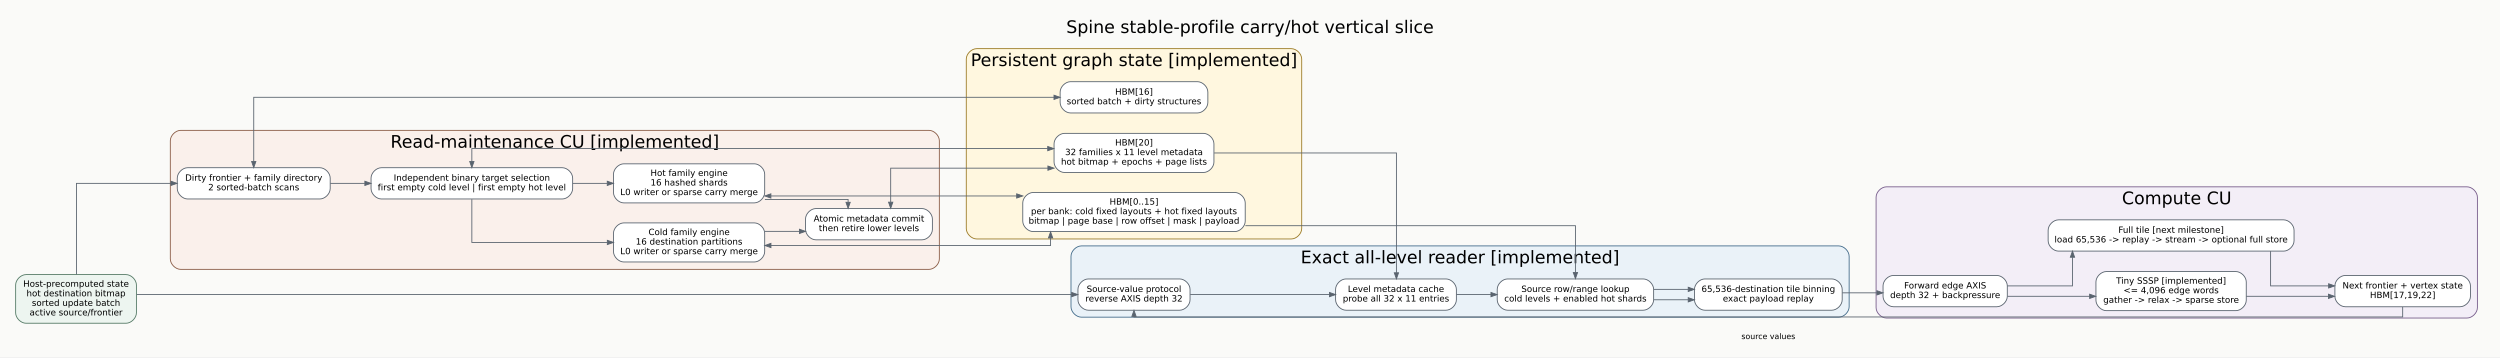
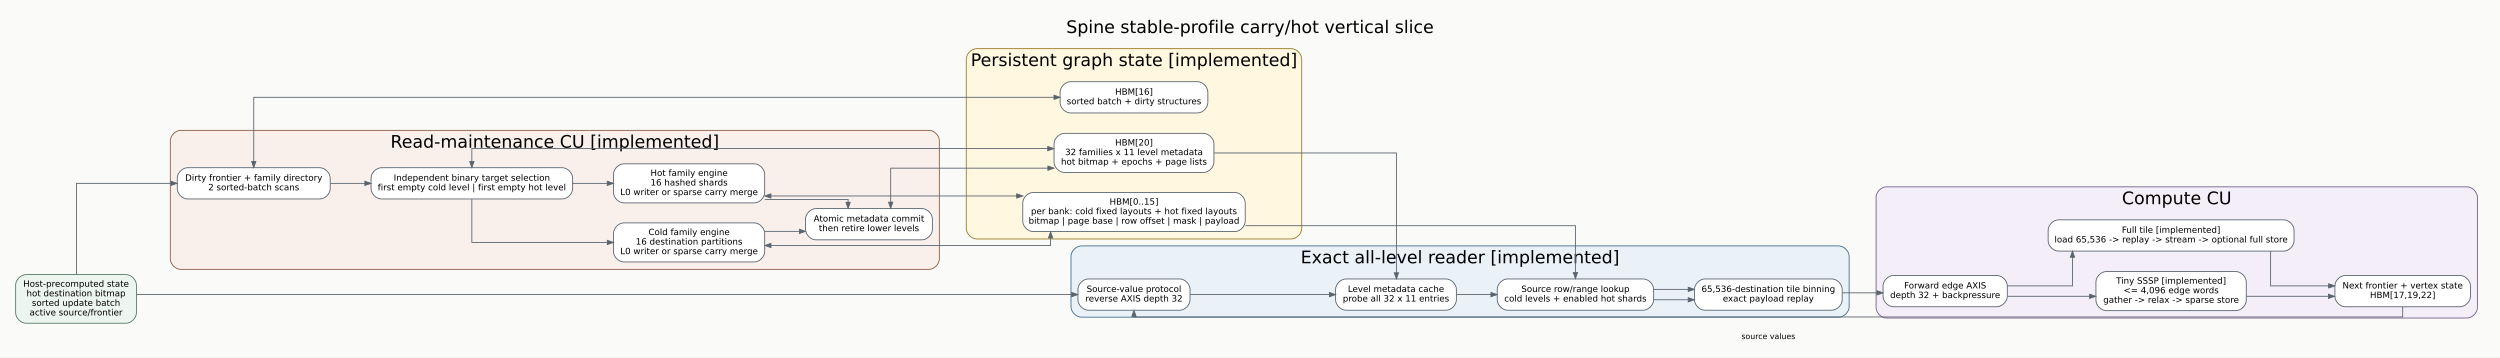
<svg xmlns="http://www.w3.org/2000/svg" width="2877pt" height="411pt" viewBox="0.00 0.00 2877.00 411.00">
  <g id="graph0" class="graph" transform="scale(1 1) rotate(0) translate(18 393)">
    <polygon fill="#fafaf8" stroke="transparent" points="-18,18 -18,-393 2859,-393 2859,18 -18,18" />
    <text text-anchor="middle" x="1420.5" y="-355" font-family="DejaVu Sans" font-size="20.00">Spine stable-profile carry/hot vertical slice</text>
    <g id="clust1" class="cluster">
      <path fill="#faf0eb" stroke="#8a5b45" d="M190,-83C190,-83 1051,-83 1051,-83 1057,-83 1063,-89 1063,-95 1063,-95 1063,-231 1063,-231 1063,-237 1057,-243 1051,-243 1051,-243 190,-243 190,-243 184,-243 178,-237 178,-231 178,-231 178,-95 178,-95 178,-89 184,-83 190,-83" />
      <text text-anchor="middle" x="620.5" y="-223" font-family="DejaVu Sans" font-size="20.00">Read-maintenance CU [implemented]</text>
    </g>
    <g id="clust2" class="cluster">
      <path fill="#fff7df" stroke="#9b7a25" d="M1106,-118C1106,-118 1468,-118 1468,-118 1474,-118 1480,-124 1480,-130 1480,-130 1480,-325 1480,-325 1480,-331 1474,-337 1468,-337 1468,-337 1106,-337 1106,-337 1100,-337 1094,-331 1094,-325 1094,-325 1094,-130 1094,-130 1094,-124 1100,-118 1106,-118" />
      <text text-anchor="middle" x="1287" y="-317" font-family="DejaVu Sans" font-size="20.00">Persistent graph state [implemented]</text>
    </g>
    <g id="clust3" class="cluster">
      <path fill="#eaf2f8" stroke="#426b8a" d="M1226.5,-28C1226.5,-28 2098,-28 2098,-28 2104,-28 2110,-34 2110,-40 2110,-40 2110,-98 2110,-98 2110,-104 2104,-110 2098,-110 2098,-110 1226.5,-110 1226.5,-110 1220.5,-110 1214.5,-104 1214.5,-98 1214.5,-98 1214.5,-40 1214.5,-40 1214.5,-34 1220.5,-28 1226.5,-28" />
      <text text-anchor="middle" x="1662.25" y="-90" font-family="DejaVu Sans" font-size="20.00">Exact all-level reader [implemented]</text>
    </g>
    <g id="clust4" class="cluster">
      <path fill="#f3eef7" stroke="#765c8a" d="M2153,-27C2153,-27 2821,-27 2821,-27 2827,-27 2833,-33 2833,-39 2833,-39 2833,-166 2833,-166 2833,-172 2827,-178 2821,-178 2821,-178 2153,-178 2153,-178 2147,-178 2141,-172 2141,-166 2141,-166 2141,-39 2141,-39 2141,-33 2147,-27 2153,-27" />
      <text text-anchor="middle" x="2487" y="-158" font-family="DejaVu Sans" font-size="20.00">Compute CU</text>
    </g>
    <g id="node1" class="node">
      <path fill="#edf5f0" stroke="#557a66" d="M127,-77C127,-77 12,-77 12,-77 6,-77 0,-71 0,-65 0,-65 0,-33 0,-33 0,-27 6,-21 12,-21 12,-21 127,-21 127,-21 133,-21 139,-27 139,-33 139,-33 139,-65 139,-65 139,-71 133,-77 127,-77" />
      <text text-anchor="middle" x="69.5" y="-63" font-family="DejaVu Sans" font-size="10.00">Host-precomputed state</text>
      <text text-anchor="middle" x="69.5" y="-52" font-family="DejaVu Sans" font-size="10.00">hot destination bitmap</text>
      <text text-anchor="middle" x="69.5" y="-41" font-family="DejaVu Sans" font-size="10.00">sorted update batch</text>
      <text text-anchor="middle" x="69.5" y="-30" font-family="DejaVu Sans" font-size="10.00">active source/frontier</text>
    </g>
    <g id="node2" class="node">
      <path fill="#ffffff" stroke="#59636e" d="M350,-200C350,-200 198,-200 198,-200 192,-200 186,-194 186,-188 186,-188 186,-176 186,-176 186,-170 192,-164 198,-164 198,-164 350,-164 350,-164 356,-164 362,-170 362,-176 362,-176 362,-188 362,-188 362,-194 356,-200 350,-200" />
      <text text-anchor="middle" x="274" y="-185" font-family="DejaVu Sans" font-size="10.00">Dirty frontier + family directory</text>
      <text text-anchor="middle" x="274" y="-174" font-family="DejaVu Sans" font-size="10.00">2 sorted-batch scans</text>
    </g>
    <g id="edge13" class="edge">
      <path fill="none" stroke="#59636e" d="M70,-77.21C70,-116.25 70,-182 70,-182 70,-182 178.71,-182 178.71,-182" />
      <polygon fill="#59636e" stroke="#59636e" points="178.71,-184.45 185.71,-182 178.71,-179.55 178.71,-184.45" />
    </g>
    <g id="node10" class="node">
      <path fill="#ffffff" stroke="#59636e" d="M1339.5,-72C1339.5,-72 1234.5,-72 1234.5,-72 1228.5,-72 1222.5,-66 1222.5,-60 1222.5,-60 1222.5,-48 1222.5,-48 1222.5,-42 1228.5,-36 1234.5,-36 1234.5,-36 1339.5,-36 1339.5,-36 1345.5,-36 1351.5,-42 1351.5,-48 1351.5,-48 1351.5,-60 1351.5,-60 1351.5,-66 1345.5,-72 1339.5,-72" />
      <text text-anchor="middle" x="1287" y="-57" font-family="DejaVu Sans" font-size="10.00">Source-value protocol</text>
      <text text-anchor="middle" x="1287" y="-46" font-family="DejaVu Sans" font-size="10.00">reverse AXIS depth 32</text>
    </g>
    <g id="edge14" class="edge">
      <path fill="none" stroke="#59636e" d="M139.33,-54C139.33,-54 1215.29,-54 1215.29,-54" />
      <polygon fill="#59636e" stroke="#59636e" points="1215.29,-56.45 1222.29,-54 1215.29,-51.55 1215.29,-56.45" />
    </g>
    <g id="node3" class="node">
      <path fill="#ffffff" stroke="#59636e" d="M629,-200C629,-200 421,-200 421,-200 415,-200 409,-194 409,-188 409,-188 409,-176 409,-176 409,-170 415,-164 421,-164 421,-164 629,-164 629,-164 635,-164 641,-170 641,-176 641,-176 641,-188 641,-188 641,-194 635,-200 629,-200" />
      <text text-anchor="middle" x="525" y="-185" font-family="DejaVu Sans" font-size="10.00">Independent binary target selection</text>
      <text text-anchor="middle" x="525" y="-174" font-family="DejaVu Sans" font-size="10.00">first empty cold level | first empty hot level</text>
    </g>
    <g id="edge1" class="edge">
      <path fill="none" stroke="#59636e" d="M362.14,-182C362.14,-182 401.88,-182 401.88,-182" />
      <polygon fill="#59636e" stroke="#59636e" points="401.88,-184.45 408.88,-182 401.88,-179.55 401.88,-184.45" />
    </g>
    <g id="node7" class="node">
      <path fill="#ffffff" stroke="#59636e" d="M1360,-299C1360,-299 1214,-299 1214,-299 1208,-299 1202,-293 1202,-287 1202,-287 1202,-275 1202,-275 1202,-269 1208,-263 1214,-263 1214,-263 1360,-263 1360,-263 1366,-263 1372,-269 1372,-275 1372,-275 1372,-287 1372,-287 1372,-293 1366,-299 1360,-299" />
      <text text-anchor="middle" x="1287" y="-284" font-family="DejaVu Sans" font-size="10.00">HBM[16]</text>
      <text text-anchor="middle" x="1287" y="-273" font-family="DejaVu Sans" font-size="10.00">sorted batch + dirty structures</text>
    </g>
    <g id="edge15" class="edge">
      <path fill="none" stroke="#59636e" d="M274,-207.16C274,-207.16 274,-281 274,-281 274,-281 1194.94,-281 1194.94,-281" />
      <polygon fill="#59636e" stroke="#59636e" points="276.45,-207.16 274,-200.16 271.55,-207.16 276.45,-207.16" />
      <polygon fill="#59636e" stroke="#59636e" points="1194.94,-283.45 1201.94,-281 1194.94,-278.55 1194.94,-283.45" />
    </g>
    <g id="node4" class="node">
      <path fill="#ffffff" stroke="#59636e" d="M850,-136.5C850,-136.5 700,-136.5 700,-136.5 694,-136.5 688,-130.5 688,-124.5 688,-124.5 688,-103.5 688,-103.5 688,-97.5 694,-91.5 700,-91.5 700,-91.5 850,-91.5 850,-91.5 856,-91.5 862,-97.5 862,-103.5 862,-103.5 862,-124.5 862,-124.5 862,-130.5 856,-136.5 850,-136.5" />
      <text text-anchor="middle" x="775" y="-122.5" font-family="DejaVu Sans" font-size="10.00">Cold family engine</text>
      <text text-anchor="middle" x="775" y="-111.5" font-family="DejaVu Sans" font-size="10.00">16 destination partitions</text>
      <text text-anchor="middle" x="775" y="-100.5" font-family="DejaVu Sans" font-size="10.00">L0 writer or sparse carry merge</text>
    </g>
    <g id="edge2" class="edge">
      <path fill="none" stroke="#59636e" d="M525,-163.78C525,-143.63 525,-114 525,-114 525,-114 680.91,-114 680.91,-114" />
      <polygon fill="#59636e" stroke="#59636e" points="680.91,-116.45 687.91,-114 680.91,-111.55 680.91,-116.45" />
    </g>
    <g id="node5" class="node">
      <path fill="#ffffff" stroke="#59636e" d="M850,-204.5C850,-204.5 700,-204.5 700,-204.5 694,-204.5 688,-198.5 688,-192.5 688,-192.5 688,-171.5 688,-171.5 688,-165.5 694,-159.5 700,-159.5 700,-159.5 850,-159.5 850,-159.5 856,-159.5 862,-165.5 862,-171.5 862,-171.5 862,-192.5 862,-192.5 862,-198.5 856,-204.5 850,-204.5" />
      <text text-anchor="middle" x="775" y="-190.5" font-family="DejaVu Sans" font-size="10.00">Hot family engine</text>
      <text text-anchor="middle" x="775" y="-179.5" font-family="DejaVu Sans" font-size="10.00">16 hashed shards</text>
      <text text-anchor="middle" x="775" y="-168.5" font-family="DejaVu Sans" font-size="10.00">L0 writer or sparse carry merge</text>
    </g>
    <g id="edge3" class="edge">
      <path fill="none" stroke="#59636e" d="M641.22,-182C641.22,-182 680.83,-182 680.83,-182" />
      <polygon fill="#59636e" stroke="#59636e" points="680.83,-184.45 687.83,-182 680.83,-179.55 680.83,-184.45" />
    </g>
    <g id="node8" class="node">
      <path fill="#ffffff" stroke="#59636e" d="M1367,-239.5C1367,-239.5 1207,-239.5 1207,-239.5 1201,-239.5 1195,-233.5 1195,-227.5 1195,-227.5 1195,-206.5 1195,-206.5 1195,-200.5 1201,-194.5 1207,-194.5 1207,-194.5 1367,-194.5 1367,-194.5 1373,-194.5 1379,-200.5 1379,-206.5 1379,-206.5 1379,-227.5 1379,-227.5 1379,-233.5 1373,-239.5 1367,-239.5" />
      <text text-anchor="middle" x="1287" y="-225.5" font-family="DejaVu Sans" font-size="10.00">HBM[20]</text>
      <text text-anchor="middle" x="1287" y="-214.5" font-family="DejaVu Sans" font-size="10.00">32 families x 11 level metadata</text>
      <text text-anchor="middle" x="1287" y="-203.5" font-family="DejaVu Sans" font-size="10.00">hot bitmap + epochs + page lists</text>
    </g>
    <g id="edge16" class="edge">
      <path fill="none" stroke="#59636e" d="M525,-207.13C525,-207.13 525,-222 525,-222 525,-222 1187.71,-222 1187.71,-222" />
      <polygon fill="#59636e" stroke="#59636e" points="527.45,-207.13 525,-200.13 522.55,-207.13 527.45,-207.13" />
      <polygon fill="#59636e" stroke="#59636e" points="1187.71,-224.45 1194.71,-222 1187.71,-219.55 1187.71,-224.45" />
    </g>
    <g id="node6" class="node">
      <path fill="#ffffff" stroke="#59636e" d="M1043,-153C1043,-153 921,-153 921,-153 915,-153 909,-147 909,-141 909,-141 909,-129 909,-129 909,-123 915,-117 921,-117 921,-117 1043,-117 1043,-117 1049,-117 1055,-123 1055,-129 1055,-129 1055,-141 1055,-141 1055,-147 1049,-153 1043,-153" />
      <text text-anchor="middle" x="982" y="-138" font-family="DejaVu Sans" font-size="10.00">Atomic metadata commit</text>
      <text text-anchor="middle" x="982" y="-127" font-family="DejaVu Sans" font-size="10.00">then retire lower levels</text>
    </g>
    <g id="edge4" class="edge">
      <path fill="none" stroke="#59636e" d="M862.19,-126.75C862.19,-126.75 901.98,-126.75 901.98,-126.75" />
      <polygon fill="#59636e" stroke="#59636e" points="901.98,-129.2 908.98,-126.75 901.98,-124.3 901.98,-129.2" />
    </g>
    <g id="node9" class="node">
      <path fill="#ffffff" stroke="#59636e" d="M1403,-171.5C1403,-171.5 1171,-171.5 1171,-171.5 1165,-171.5 1159,-165.5 1159,-159.5 1159,-159.5 1159,-138.5 1159,-138.5 1159,-132.5 1165,-126.5 1171,-126.5 1171,-126.5 1403,-126.5 1403,-126.5 1409,-126.5 1415,-132.5 1415,-138.5 1415,-138.5 1415,-159.5 1415,-159.5 1415,-165.5 1409,-171.5 1403,-171.5" />
      <text text-anchor="middle" x="1287" y="-157.5" font-family="DejaVu Sans" font-size="10.00">HBM[0..15]</text>
      <text text-anchor="middle" x="1287" y="-146.5" font-family="DejaVu Sans" font-size="10.00">per bank: cold fixed layouts + hot fixed layouts</text>
      <text text-anchor="middle" x="1287" y="-135.5" font-family="DejaVu Sans" font-size="10.00">bitmap | page base | row offset | mask | payload</text>
    </g>
    <g id="edge17" class="edge">
      <path fill="none" stroke="#59636e" d="M869.21,-110.5C869.21,-110.5 1191,-110.5 1191,-110.5 1191,-110.5 1191,-119.16 1191,-119.16" />
      <polygon fill="#59636e" stroke="#59636e" points="869.21,-108.05 862.21,-110.5 869.21,-112.95 869.21,-108.05" />
      <polygon fill="#59636e" stroke="#59636e" points="1188.55,-119.16 1191,-126.16 1193.45,-119.16 1188.55,-119.16" />
    </g>
    <g id="edge5" class="edge">
      <path fill="none" stroke="#59636e" d="M862.21,-163.5C909.35,-163.5 958,-163.5 958,-163.5 958,-163.5 958,-160.21 958,-160.21" />
      <polygon fill="#59636e" stroke="#59636e" points="960.45,-160.21 958,-153.21 955.55,-160.21 960.45,-160.21" />
    </g>
    <g id="edge18" class="edge">
      <path fill="none" stroke="#59636e" d="M869.14,-167.5C869.14,-167.5 1151.98,-167.5 1151.98,-167.5" />
      <polygon fill="#59636e" stroke="#59636e" points="1151.98,-169.95 1158.98,-167.5 1151.98,-165.05 1151.98,-169.95" />
      <polygon fill="#59636e" stroke="#59636e" points="869.14,-165.05 862.14,-167.5 869.14,-169.95 869.14,-165.05" />
    </g>
    <g id="edge19" class="edge">
      <path fill="none" stroke="#59636e" d="M1007,-160.31C1007,-160.31 1007,-199.5 1007,-199.5 1007,-199.5 1187.93,-199.5 1187.93,-199.5" />
      <polygon fill="#59636e" stroke="#59636e" points="1009.45,-160.31 1007,-153.31 1004.55,-160.31 1009.45,-160.31" />
      <polygon fill="#59636e" stroke="#59636e" points="1187.93,-201.95 1194.93,-199.5 1187.93,-197.05 1187.93,-201.95" />
    </g>
    <g id="node11" class="node">
      <path fill="#ffffff" stroke="#59636e" d="M1646,-72C1646,-72 1531,-72 1531,-72 1525,-72 1519,-66 1519,-60 1519,-60 1519,-48 1519,-48 1519,-42 1525,-36 1531,-36 1531,-36 1646,-36 1646,-36 1652,-36 1658,-42 1658,-48 1658,-48 1658,-60 1658,-60 1658,-66 1652,-72 1646,-72" />
      <text text-anchor="middle" x="1588.5" y="-57" font-family="DejaVu Sans" font-size="10.00">Level metadata cache</text>
      <text text-anchor="middle" x="1588.5" y="-46" font-family="DejaVu Sans" font-size="10.00">probe all 32 x 11 entries</text>
    </g>
    <g id="edge20" class="edge">
      <path fill="none" stroke="#59636e" d="M1379.25,-217C1468.06,-217 1589,-217 1589,-217 1589,-217 1589,-79.07 1589,-79.07" />
      <polygon fill="#59636e" stroke="#59636e" points="1591.45,-79.07 1589,-72.07 1586.55,-79.07 1591.45,-79.07" />
    </g>
    <g id="node12" class="node">
      <path fill="#ffffff" stroke="#59636e" d="M1873,-72C1873,-72 1717,-72 1717,-72 1711,-72 1705,-66 1705,-60 1705,-60 1705,-48 1705,-48 1705,-42 1711,-36 1717,-36 1717,-36 1873,-36 1873,-36 1879,-36 1885,-42 1885,-48 1885,-48 1885,-60 1885,-60 1885,-66 1879,-72 1873,-72" />
      <text text-anchor="middle" x="1795" y="-57" font-family="DejaVu Sans" font-size="10.00">Source row/range lookup</text>
      <text text-anchor="middle" x="1795" y="-46" font-family="DejaVu Sans" font-size="10.00">cold levels + enabled hot shards</text>
    </g>
    <g id="edge21" class="edge">
      <path fill="none" stroke="#59636e" d="M1415.19,-133.25C1565.68,-133.25 1795,-133.25 1795,-133.25 1795,-133.25 1795,-79.38 1795,-79.38" />
      <polygon fill="#59636e" stroke="#59636e" points="1797.45,-79.38 1795,-72.38 1792.55,-79.38 1797.45,-79.38" />
    </g>
    <g id="edge6" class="edge">
      <path fill="none" stroke="#59636e" d="M1351.68,-54C1351.68,-54 1511.94,-54 1511.94,-54" />
      <polygon fill="#59636e" stroke="#59636e" points="1511.94,-56.45 1518.94,-54 1511.94,-51.55 1511.94,-56.45" />
    </g>
    <g id="edge7" class="edge">
      <path fill="none" stroke="#59636e" d="M1658.12,-54C1658.12,-54 1697.8,-54 1697.8,-54" />
      <polygon fill="#59636e" stroke="#59636e" points="1697.8,-56.45 1704.8,-54 1697.8,-51.55 1697.8,-56.45" />
    </g>
    <g id="node13" class="node">
      <path fill="#ffffff" stroke="#59636e" d="M2090,-72C2090,-72 1944,-72 1944,-72 1938,-72 1932,-66 1932,-60 1932,-60 1932,-48 1932,-48 1932,-42 1938,-36 1944,-36 1944,-36 2090,-36 2090,-36 2096,-36 2102,-42 2102,-48 2102,-48 2102,-60 2102,-60 2102,-66 2096,-72 2090,-72" />
      <text text-anchor="middle" x="2017" y="-57" font-family="DejaVu Sans" font-size="10.00">65,536-destination tile binning</text>
      <text text-anchor="middle" x="2017" y="-46" font-family="DejaVu Sans" font-size="10.00">exact payload replay</text>
    </g>
    <g id="edge8" class="edge">
      <path fill="none" stroke="#59636e" d="M1885.3,-48C1885.3,-48 1924.8,-48 1924.8,-48" />
      <polygon fill="#59636e" stroke="#59636e" points="1924.8,-50.45 1931.8,-48 1924.8,-45.55 1924.8,-50.45" />
    </g>
    <g id="edge22" class="edge">
      <path fill="none" stroke="#59636e" d="M1885.3,-60C1885.3,-60 1924.8,-60 1924.8,-60" />
      <polygon fill="#59636e" stroke="#59636e" points="1924.8,-62.45 1931.8,-60 1924.8,-57.55 1924.8,-62.45" />
    </g>
    <g id="node14" class="node">
      <path fill="#ffffff" stroke="#59636e" d="M2280,-76C2280,-76 2161,-76 2161,-76 2155,-76 2149,-70 2149,-64 2149,-64 2149,-52 2149,-52 2149,-46 2155,-40 2161,-40 2161,-40 2280,-40 2280,-40 2286,-40 2292,-46 2292,-52 2292,-52 2292,-64 2292,-64 2292,-70 2286,-76 2280,-76" />
      <text text-anchor="middle" x="2220.5" y="-61" font-family="DejaVu Sans" font-size="10.00">Forward edge AXIS</text>
      <text text-anchor="middle" x="2220.5" y="-50" font-family="DejaVu Sans" font-size="10.00">depth 32 + backpressure</text>
    </g>
    <g id="edge23" class="edge">
      <path fill="none" stroke="#59636e" d="M2102.12,-56C2102.12,-56 2141.94,-56 2141.94,-56" />
      <polygon fill="#59636e" stroke="#59636e" points="2141.94,-58.45 2148.94,-56 2141.94,-53.55 2141.94,-58.45" />
    </g>
    <g id="node15" class="node">
      <path fill="#ffffff" stroke="#59636e" d="M2555,-80.5C2555,-80.5 2406,-80.5 2406,-80.5 2400,-80.5 2394,-74.5 2394,-68.5 2394,-68.5 2394,-47.5 2394,-47.5 2394,-41.5 2400,-35.5 2406,-35.5 2406,-35.5 2555,-35.5 2555,-35.5 2561,-35.5 2567,-41.5 2567,-47.5 2567,-47.5 2567,-68.5 2567,-68.5 2567,-74.5 2561,-80.5 2555,-80.5" />
      <text text-anchor="middle" x="2480.5" y="-66.5" font-family="DejaVu Sans" font-size="10.00">Tiny SSSP [implemented]</text>
      <text text-anchor="middle" x="2480.5" y="-55.5" font-family="DejaVu Sans" font-size="10.00">&lt;= 4,096 edge words</text>
      <text text-anchor="middle" x="2480.5" y="-44.5" font-family="DejaVu Sans" font-size="10.00">gather -&gt; relax -&gt; sparse store</text>
    </g>
    <g id="edge9" class="edge">
      <path fill="none" stroke="#59636e" d="M2292.23,-52C2292.23,-52 2386.74,-52 2386.74,-52" />
      <polygon fill="#59636e" stroke="#59636e" points="2386.74,-54.45 2393.74,-52 2386.74,-49.55 2386.74,-54.45" />
    </g>
    <g id="node16" class="node">
      <path fill="#ffffff" stroke="#59636e" d="M2610,-140C2610,-140 2351,-140 2351,-140 2345,-140 2339,-134 2339,-128 2339,-128 2339,-116 2339,-116 2339,-110 2345,-104 2351,-104 2351,-104 2610,-104 2610,-104 2616,-104 2622,-110 2622,-116 2622,-116 2622,-128 2622,-128 2622,-134 2616,-140 2610,-140" />
-       <text text-anchor="middle" x="2480.5" y="-125" font-family="DejaVu Sans" font-size="10.00">Full tile [next milestone]</text>
+       <text text-anchor="middle" x="2480.5" y="-125" font-family="DejaVu Sans" font-size="10.00">Full tile [implemented]</text>
      <text text-anchor="middle" x="2480.5" y="-114" font-family="DejaVu Sans" font-size="10.00">load 65,536 -&gt; replay -&gt; stream -&gt; optional full store</text>
    </g>
    <g id="edge11" class="edge">
      <path fill="none" stroke="#59636e" d="M2292.03,-64C2329.22,-64 2367,-64 2367,-64 2367,-64 2367,-96.97 2367,-96.97" />
      <polygon fill="#59636e" stroke="#59636e" points="2364.55,-96.97 2367,-103.97 2369.45,-96.97 2364.55,-96.97" />
    </g>
    <g id="node17" class="node">
      <path fill="#ffffff" stroke="#59636e" d="M2813,-76C2813,-76 2681,-76 2681,-76 2675,-76 2669,-70 2669,-64 2669,-64 2669,-52 2669,-52 2669,-46 2675,-40 2681,-40 2681,-40 2813,-40 2813,-40 2819,-40 2825,-46 2825,-52 2825,-52 2825,-64 2825,-64 2825,-70 2819,-76 2813,-76" />
      <text text-anchor="middle" x="2747" y="-61" font-family="DejaVu Sans" font-size="10.00">Next frontier + vertex state</text>
      <text text-anchor="middle" x="2747" y="-50" font-family="DejaVu Sans" font-size="10.00">HBM[17,19,22]</text>
    </g>
    <g id="edge10" class="edge">
      <path fill="none" stroke="#59636e" d="M2567.02,-52C2567.02,-52 2661.57,-52 2661.57,-52" />
      <polygon fill="#59636e" stroke="#59636e" points="2661.57,-54.45 2668.57,-52 2661.57,-49.55 2661.57,-54.45" />
    </g>
    <g id="edge12" class="edge">
      <path fill="none" stroke="#59636e" d="M2595,-103.97C2595,-86.94 2595,-64 2595,-64 2595,-64 2661.77,-64 2661.77,-64" />
      <polygon fill="#59636e" stroke="#59636e" points="2661.77,-66.45 2668.77,-64 2661.77,-61.55 2661.77,-66.45" />
    </g>
    <g id="edge24" class="edge">
      <path fill="none" stroke="#59636e" d="M2747,-39.67C2747,-33.54 2747,-28.25 2747,-28.25 2747,-28.25 1287,-28.25 1287,-28.25 1287,-28.25 1287,-29.01 1287,-29.01" />
      <polygon fill="#59636e" stroke="#59636e" points="1284.55,-28.84 1287,-35.84 1289.45,-28.84 1284.55,-28.84" />
      <text text-anchor="middle" x="2017" y="-2.8" font-family="DejaVu Sans" font-size="9.00">source values</text>
    </g>
  </g>
</svg>
